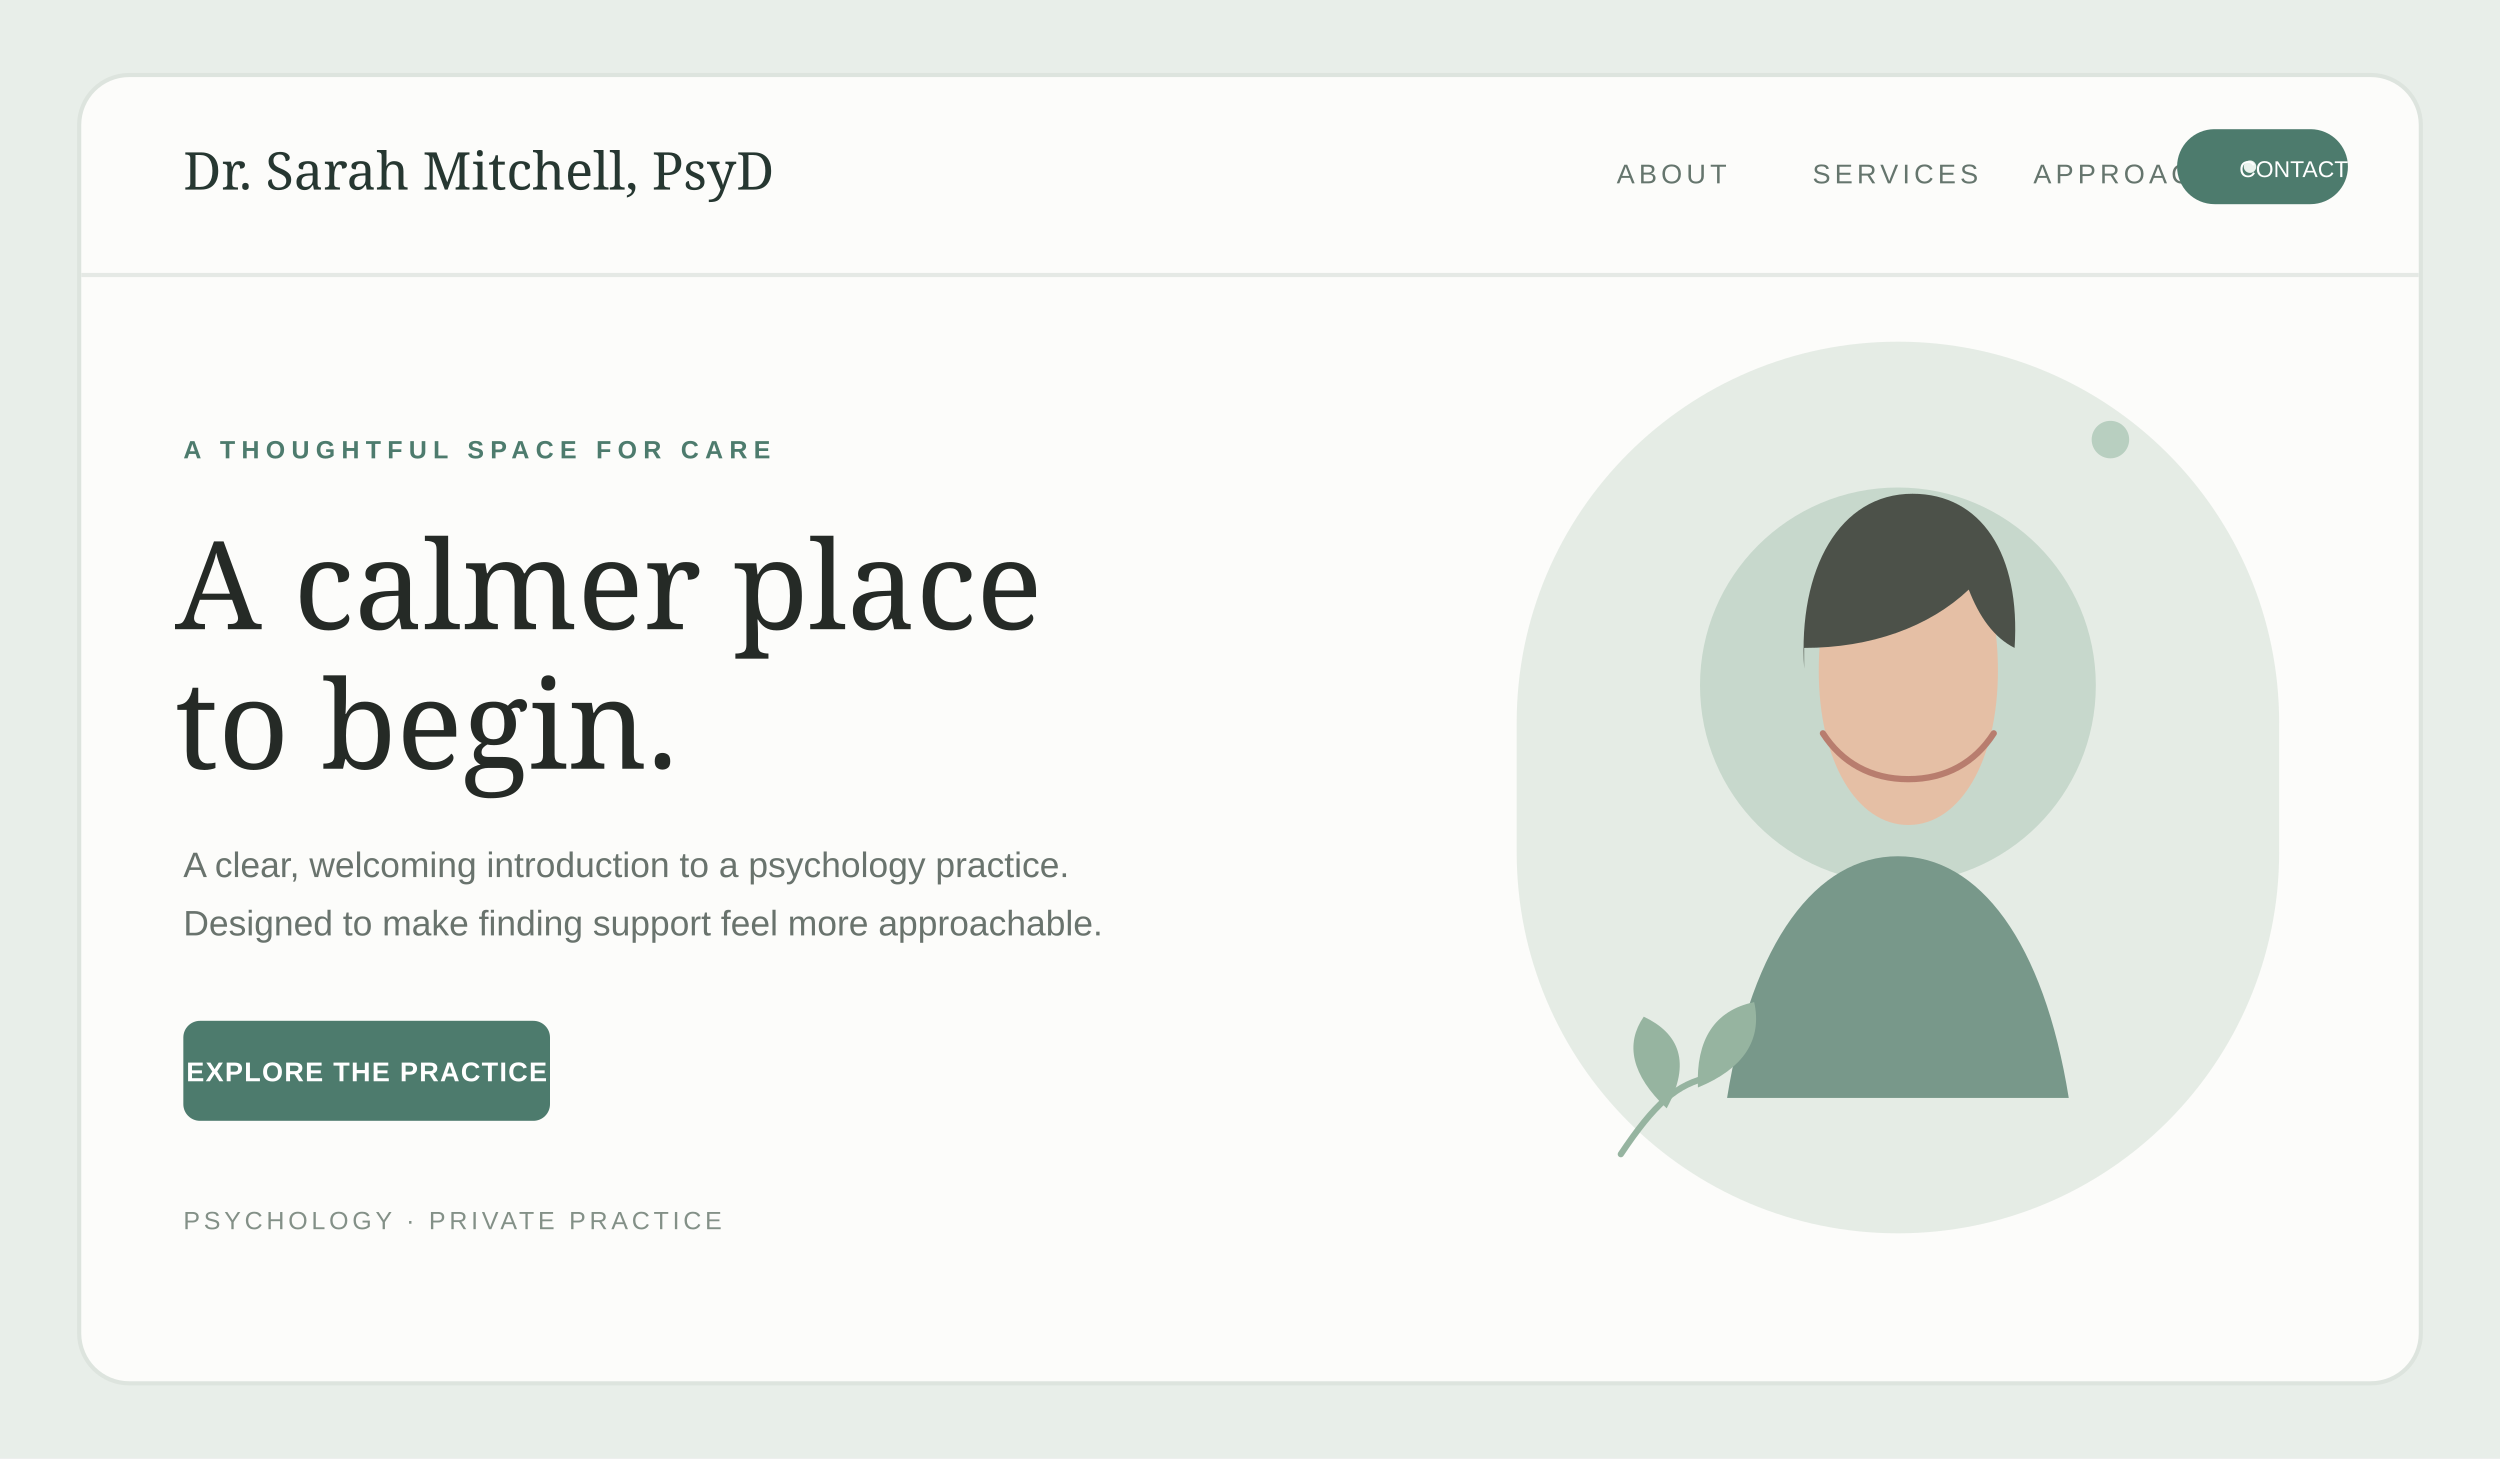
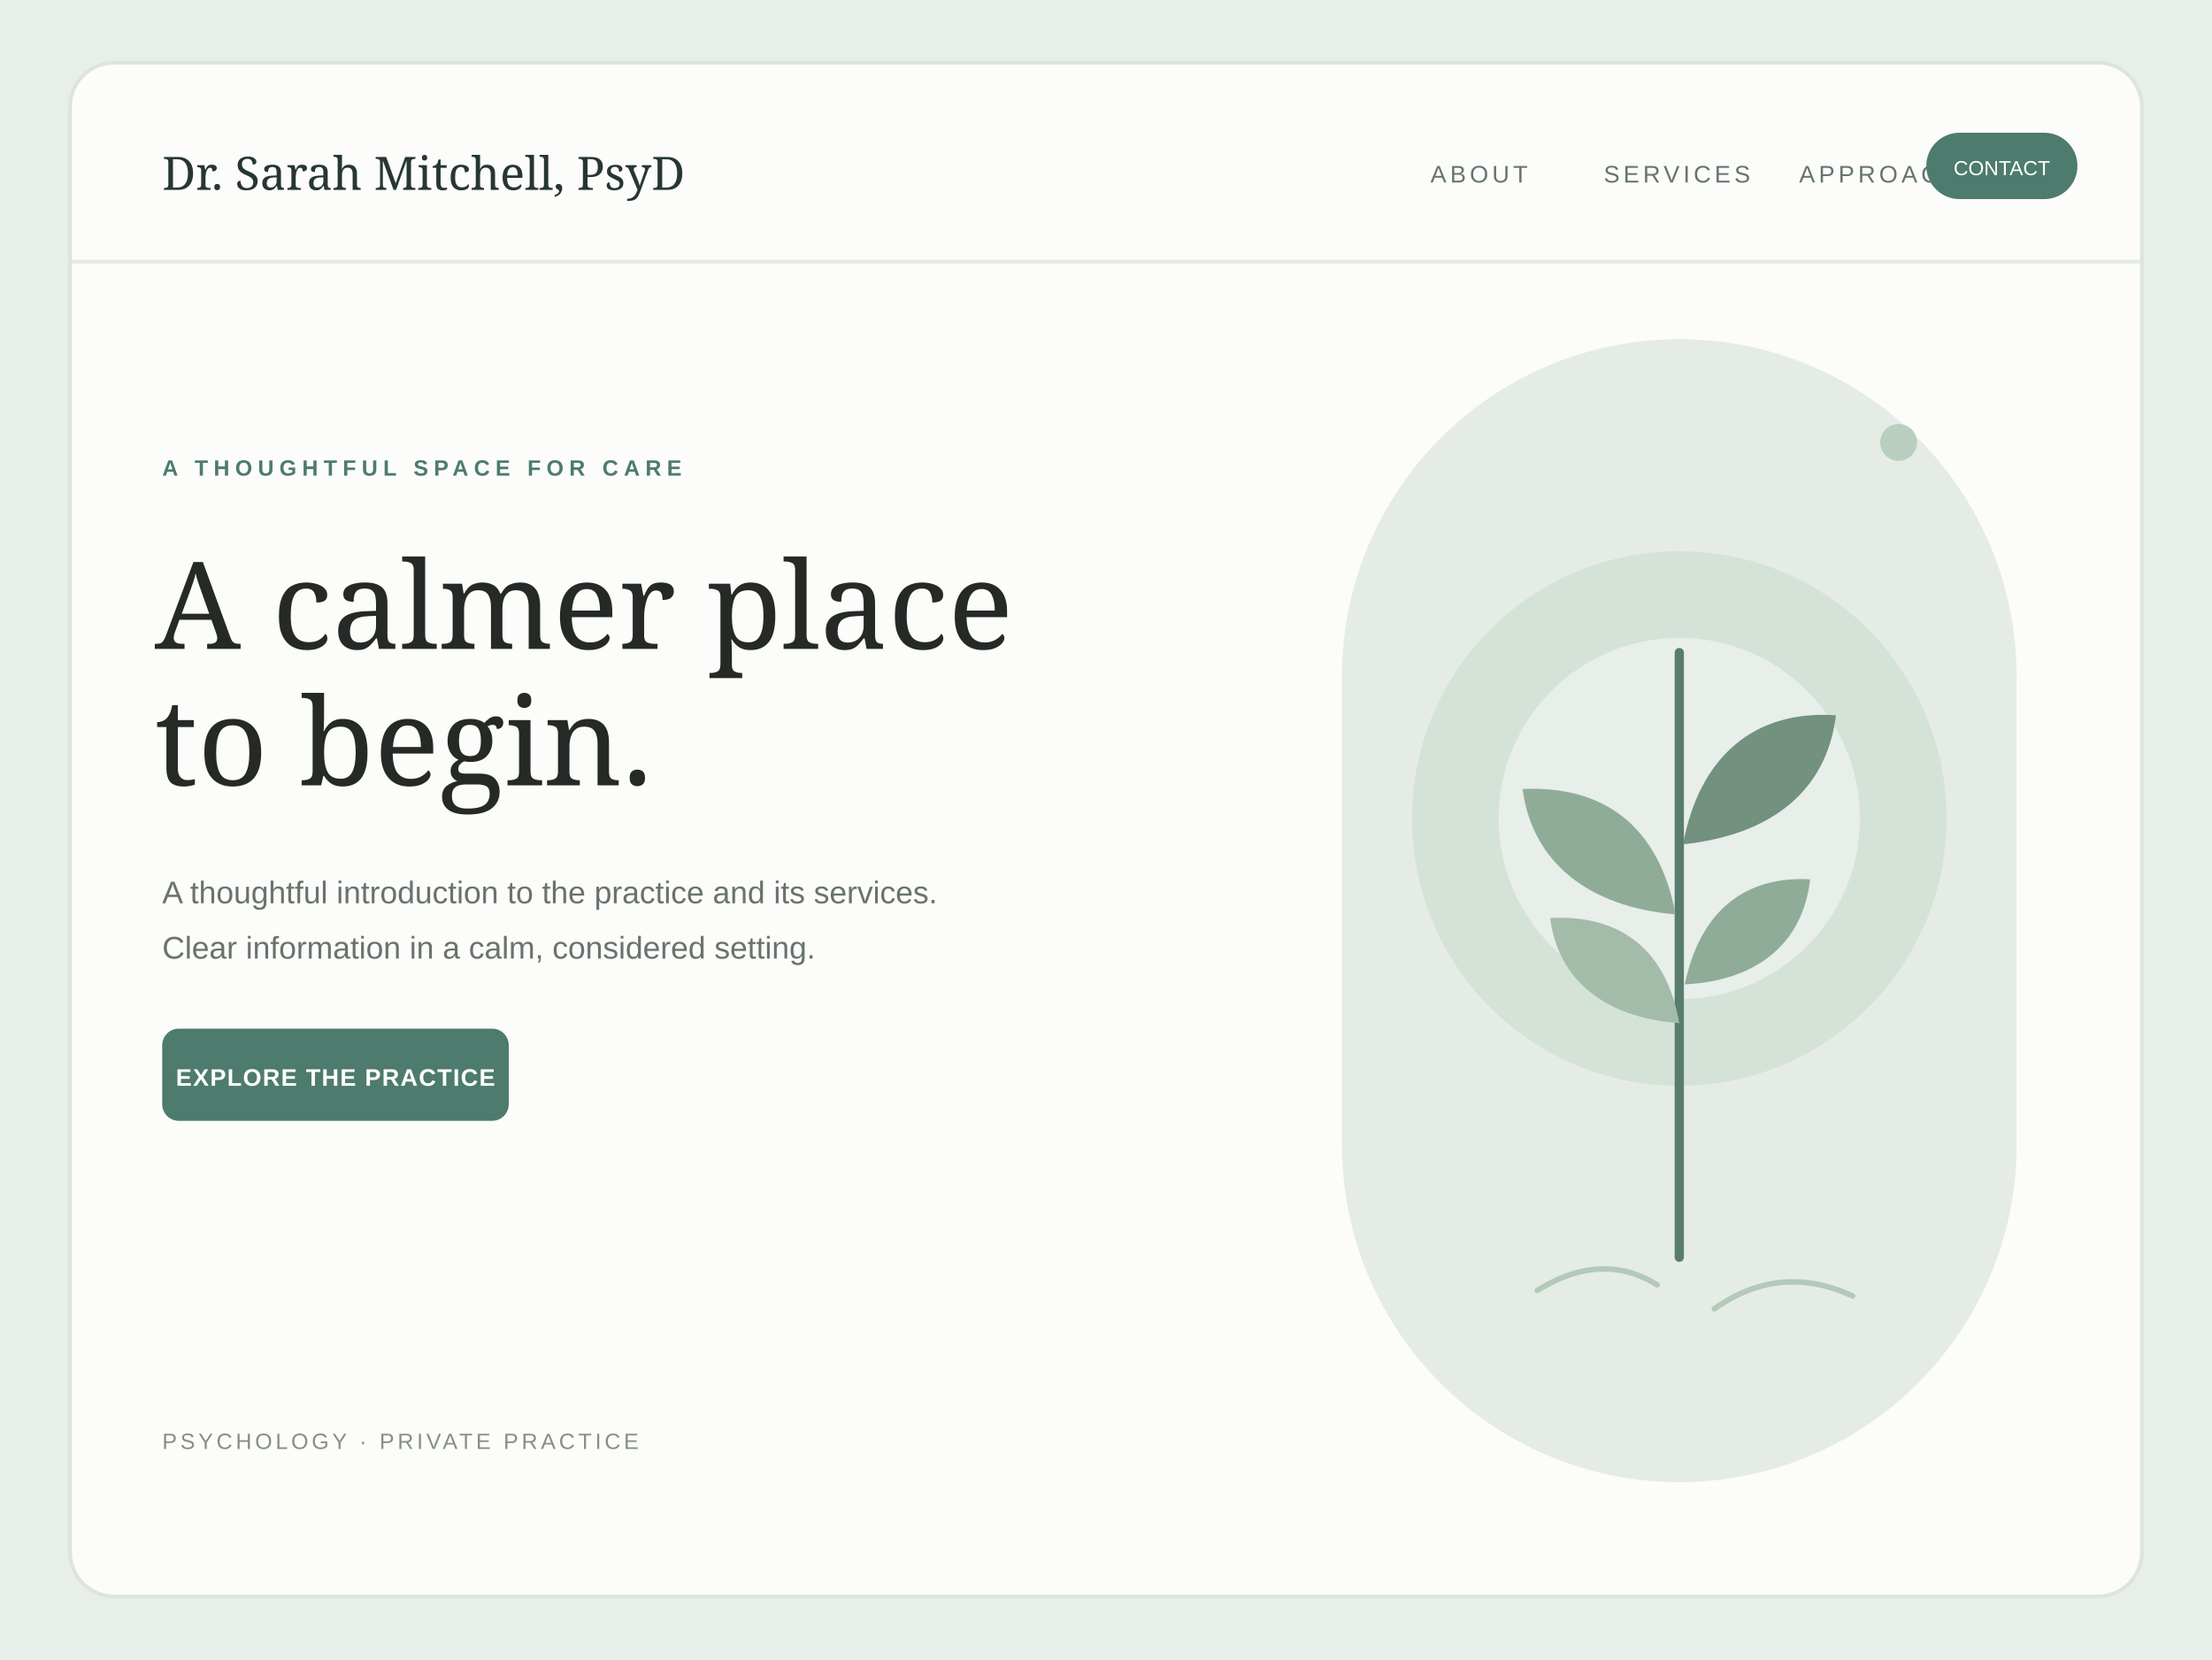
- <svg xmlns="http://www.w3.org/2000/svg" width="1200" height="700" viewBox="0 0 1200 700" fill="none" role="img" aria-labelledby="title desc">
-   <rect width="1200" height="700" fill="#E8EEE9" />
-   <rect x="38" y="36" width="1124" height="628" rx="24" fill="#FCFCFA" stroke="#DDE4DE" stroke-width="2" />
-   <path d="M39 132H1161" stroke="#E5E9E5" stroke-width="2" />
-   <text x="88" y="91" fill="#263731" font-family="Georgia,serif" font-size="25">Dr. Sarah Mitchell, PsyD</text>
-   <text x="776" y="88" fill="#65756D" font-family="Arial,sans-serif" font-size="13" letter-spacing="2">ABOUT</text>
-   <text x="870" y="88" fill="#65756D" font-family="Arial,sans-serif" font-size="13" letter-spacing="2">SERVICES</text>
-   <text x="976" y="88" fill="#65756D" font-family="Arial,sans-serif" font-size="13" letter-spacing="2">APPROACH</text>
-   <rect x="1045" y="62" width="82" height="36" rx="18" fill="#4D7B6D" />
-   <circle cx="1080" cy="80" r="3" fill="#EAF2ED" />
-   <text x="1101" y="85" fill="#FFFFFF" font-family="Arial,sans-serif" font-size="11" text-anchor="middle">CONTACT</text>
-   <text x="88" y="220" fill="#4D7B6D" font-family="Arial,sans-serif" font-size="12" font-weight="700" letter-spacing="3">A THOUGHTFUL SPACE FOR CARE</text>
-   <text x="84" y="302" fill="#252A26" font-family="Georgia,serif" font-size="59">A calmer place</text>
-   <text x="84" y="369" fill="#252A26" font-family="Georgia,serif" font-size="59">to begin.</text>
-   <text x="88" y="421" fill="#69736D" font-family="Arial,sans-serif" font-size="17">A clear, welcoming introduction to a psychology practice.</text>
-   <text x="88" y="449" fill="#69736D" font-family="Arial,sans-serif" font-size="17">Designed to make finding support feel more approachable.</text>
-   <rect x="88" y="490" width="176" height="48" rx="8" fill="#4D7B6D" />
-   <text x="176" y="519" fill="#FFFFFF" font-family="Arial,sans-serif" font-size="13" font-weight="600" text-anchor="middle" letter-spacing=".6">EXPLORE THE PRACTICE</text>
-   <text x="88" y="590" fill="#839087" font-family="Arial,sans-serif" font-size="12" letter-spacing="1.8">PSYCHOLOGY · PRIVATE PRACTICE</text>
-   <rect x="728" y="164" width="366" height="428" rx="183" fill="#E5ECE5" />
-   <circle cx="911" cy="329" r="95" fill="#C7D8CC" />
-   <path d="M829 527c12-75 43-116 82-116s70 41 82 116" fill="#78988A" />
-   <path d="M873 322c0-45 17-71 43-71s43 26 43 71c0 43-18 74-43 74s-43-31-43-74Z" fill="#E5BFA5" />
-   <path d="M866 321c-3-48 17-84 52-84 33 0 52 29 49 74-10-5-17-15-22-28-19 18-47 28-79 28v10Z" fill="#4C5149" />
-   <path d="M875 352c9 14 23 22 41 22s32-8 41-22" stroke="#B87D6E" stroke-width="3" stroke-linecap="round" />
-   <circle cx="1013" cy="211" r="9" fill="#B8CFC0" />
-   <path d="M778 554c16-24 27-34 43-37" stroke="#96B4A0" stroke-width="3" stroke-linecap="round" />
-   <path d="M800 532c-17-16-20-31-11-44 17 8 23 22 11 44ZM815 522c-1-23 8-37 27-41 4 18-5 32-27 41Z" fill="#96B4A0" />
+ <svg xmlns="http://www.w3.org/2000/svg" width="1200" height="900" viewBox="0 0 1200 900" fill="none" role="img" aria-labelledby="title desc">
+   <rect width="1200" height="900" fill="#E8EEE9" />
+   <rect x="38" y="34" width="1124" height="832" rx="24" fill="#FCFCFA" stroke="#DDE4DE" stroke-width="2" />
+   <path d="M39 142H1161" stroke="#E5E9E5" stroke-width="2" />
+   <text x="88" y="103" fill="#263731" font-family="Georgia,serif" font-size="25">Dr. Sarah Mitchell, PsyD</text>
+   <text x="776" y="99" fill="#65756D" font-family="Arial,sans-serif" font-size="13" letter-spacing="2">ABOUT</text>
+   <text x="870" y="99" fill="#65756D" font-family="Arial,sans-serif" font-size="13" letter-spacing="2">SERVICES</text>
+   <text x="976" y="99" fill="#65756D" font-family="Arial,sans-serif" font-size="13" letter-spacing="2">APPROACH</text>
+   <rect x="1045" y="72" width="82" height="36" rx="18" fill="#4D7B6D" />
+   <text x="1086" y="95" fill="#FFFFFF" font-family="Arial,sans-serif" font-size="11" text-anchor="middle">CONTACT</text>
+   <text x="88" y="258" fill="#4D7B6D" font-family="Arial,sans-serif" font-size="12" font-weight="700" letter-spacing="3">A THOUGHTFUL SPACE FOR CARE</text>
+   <text x="84" y="352" fill="#252A26" font-family="Georgia,serif" font-size="66">A calmer place</text>
+   <text x="84" y="426" fill="#252A26" font-family="Georgia,serif" font-size="66">to begin.</text>
+   <text x="88" y="490" fill="#69736D" font-family="Arial,sans-serif" font-size="17">A thoughtful introduction to the practice and its services.</text>
+   <text x="88" y="520" fill="#69736D" font-family="Arial,sans-serif" font-size="17">Clear information in a calm, considered setting.</text>
+   <rect x="88" y="558" width="188" height="50" rx="9" fill="#4D7B6D" />
+   <text x="182" y="589" fill="#FFFFFF" font-family="Arial,sans-serif" font-size="13" font-weight="600" text-anchor="middle" letter-spacing=".6">EXPLORE THE PRACTICE</text>
+   <text x="88" y="786" fill="#839087" font-family="Arial,sans-serif" font-size="12" letter-spacing="1.8">PSYCHOLOGY · PRIVATE PRACTICE</text>
+   <rect x="728" y="184" width="366" height="620" rx="183" fill="#E5ECE5" />
+   <circle cx="911" cy="444" r="145" fill="#D5E2D8" />
+   <circle cx="911" cy="444" r="98" fill="#E8EEE9" />
+   <path d="M911 682V354" stroke="#587D6D" stroke-width="5" stroke-linecap="round" />
+   <path d="M909 496c-48-4-78-29-83-68 44-2 74 20 83 68Z" fill="#8FAC98" />
+   <path d="M913 458c9-48 39-73 83-70-5 41-35 65-83 70Z" fill="#72917F" />
+   <path d="M911 555c-41-3-66-24-70-57 38-2 63 17 70 57Z" fill="#A3BBA9" />
+   <path d="M914 534c8-39 32-59 68-57-4 35-29 55-68 57Z" fill="#8FAC98" />
+   <path d="M834 700c24-15 46-15 65-3M930 710c24-17 49-19 75-7" stroke="#B3C9B9" stroke-width="3" stroke-linecap="round" />
+   <circle cx="1030" cy="240" r="10" fill="#B8CFC0" />
</svg>
